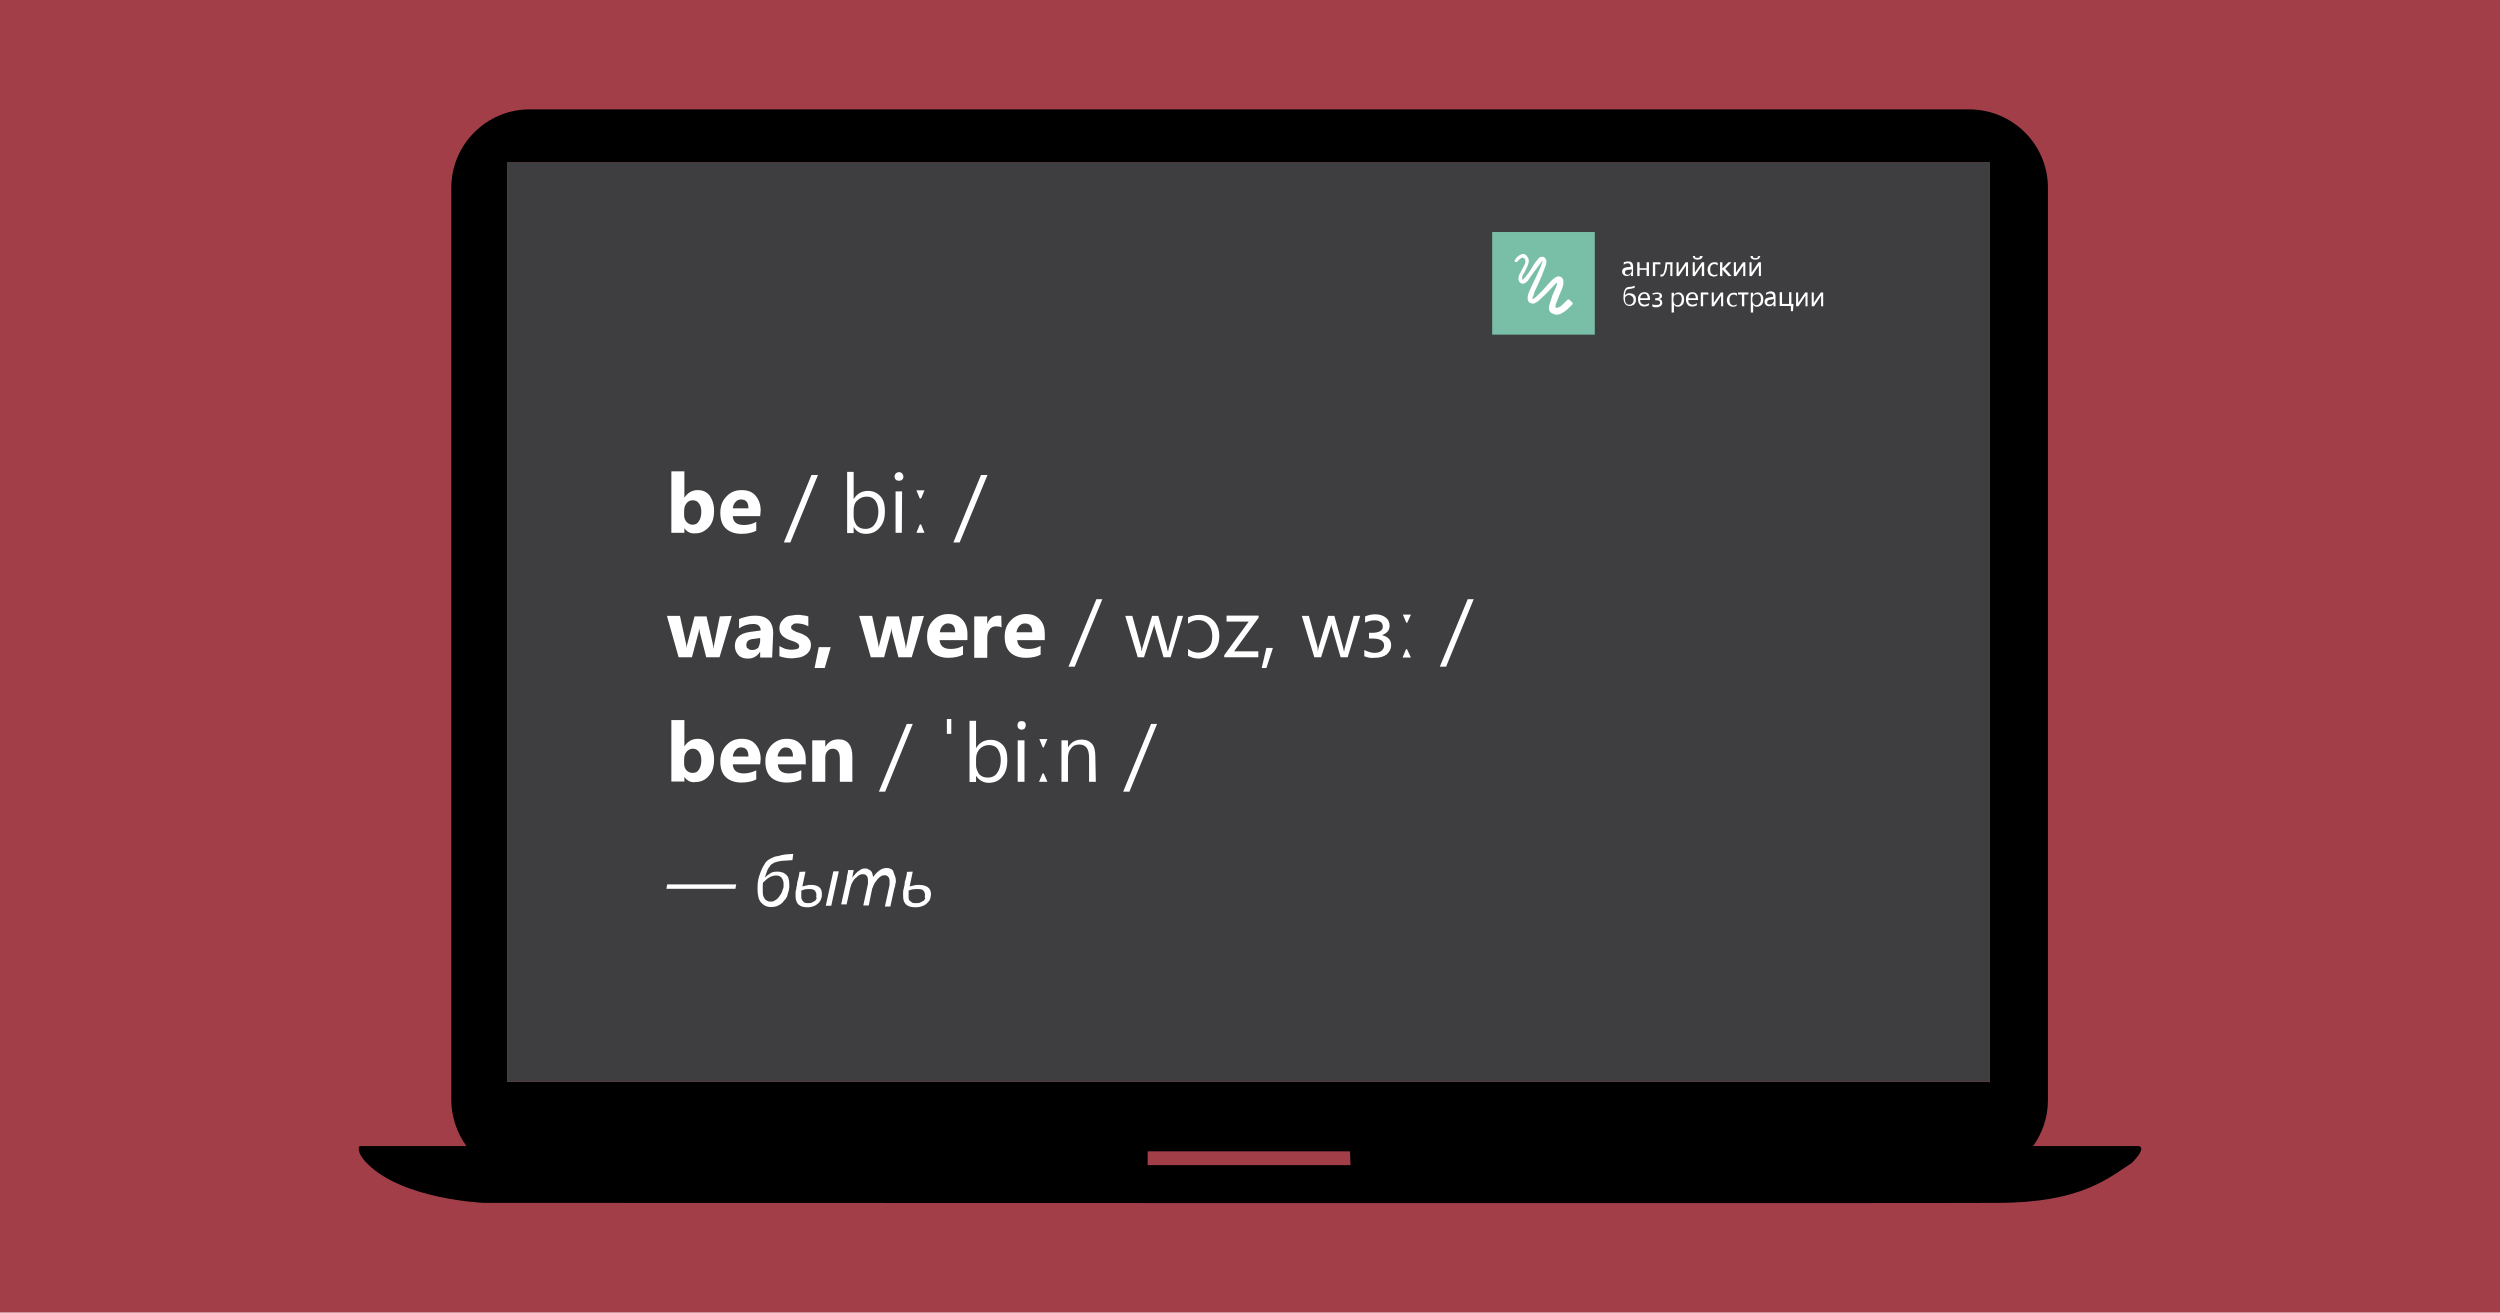
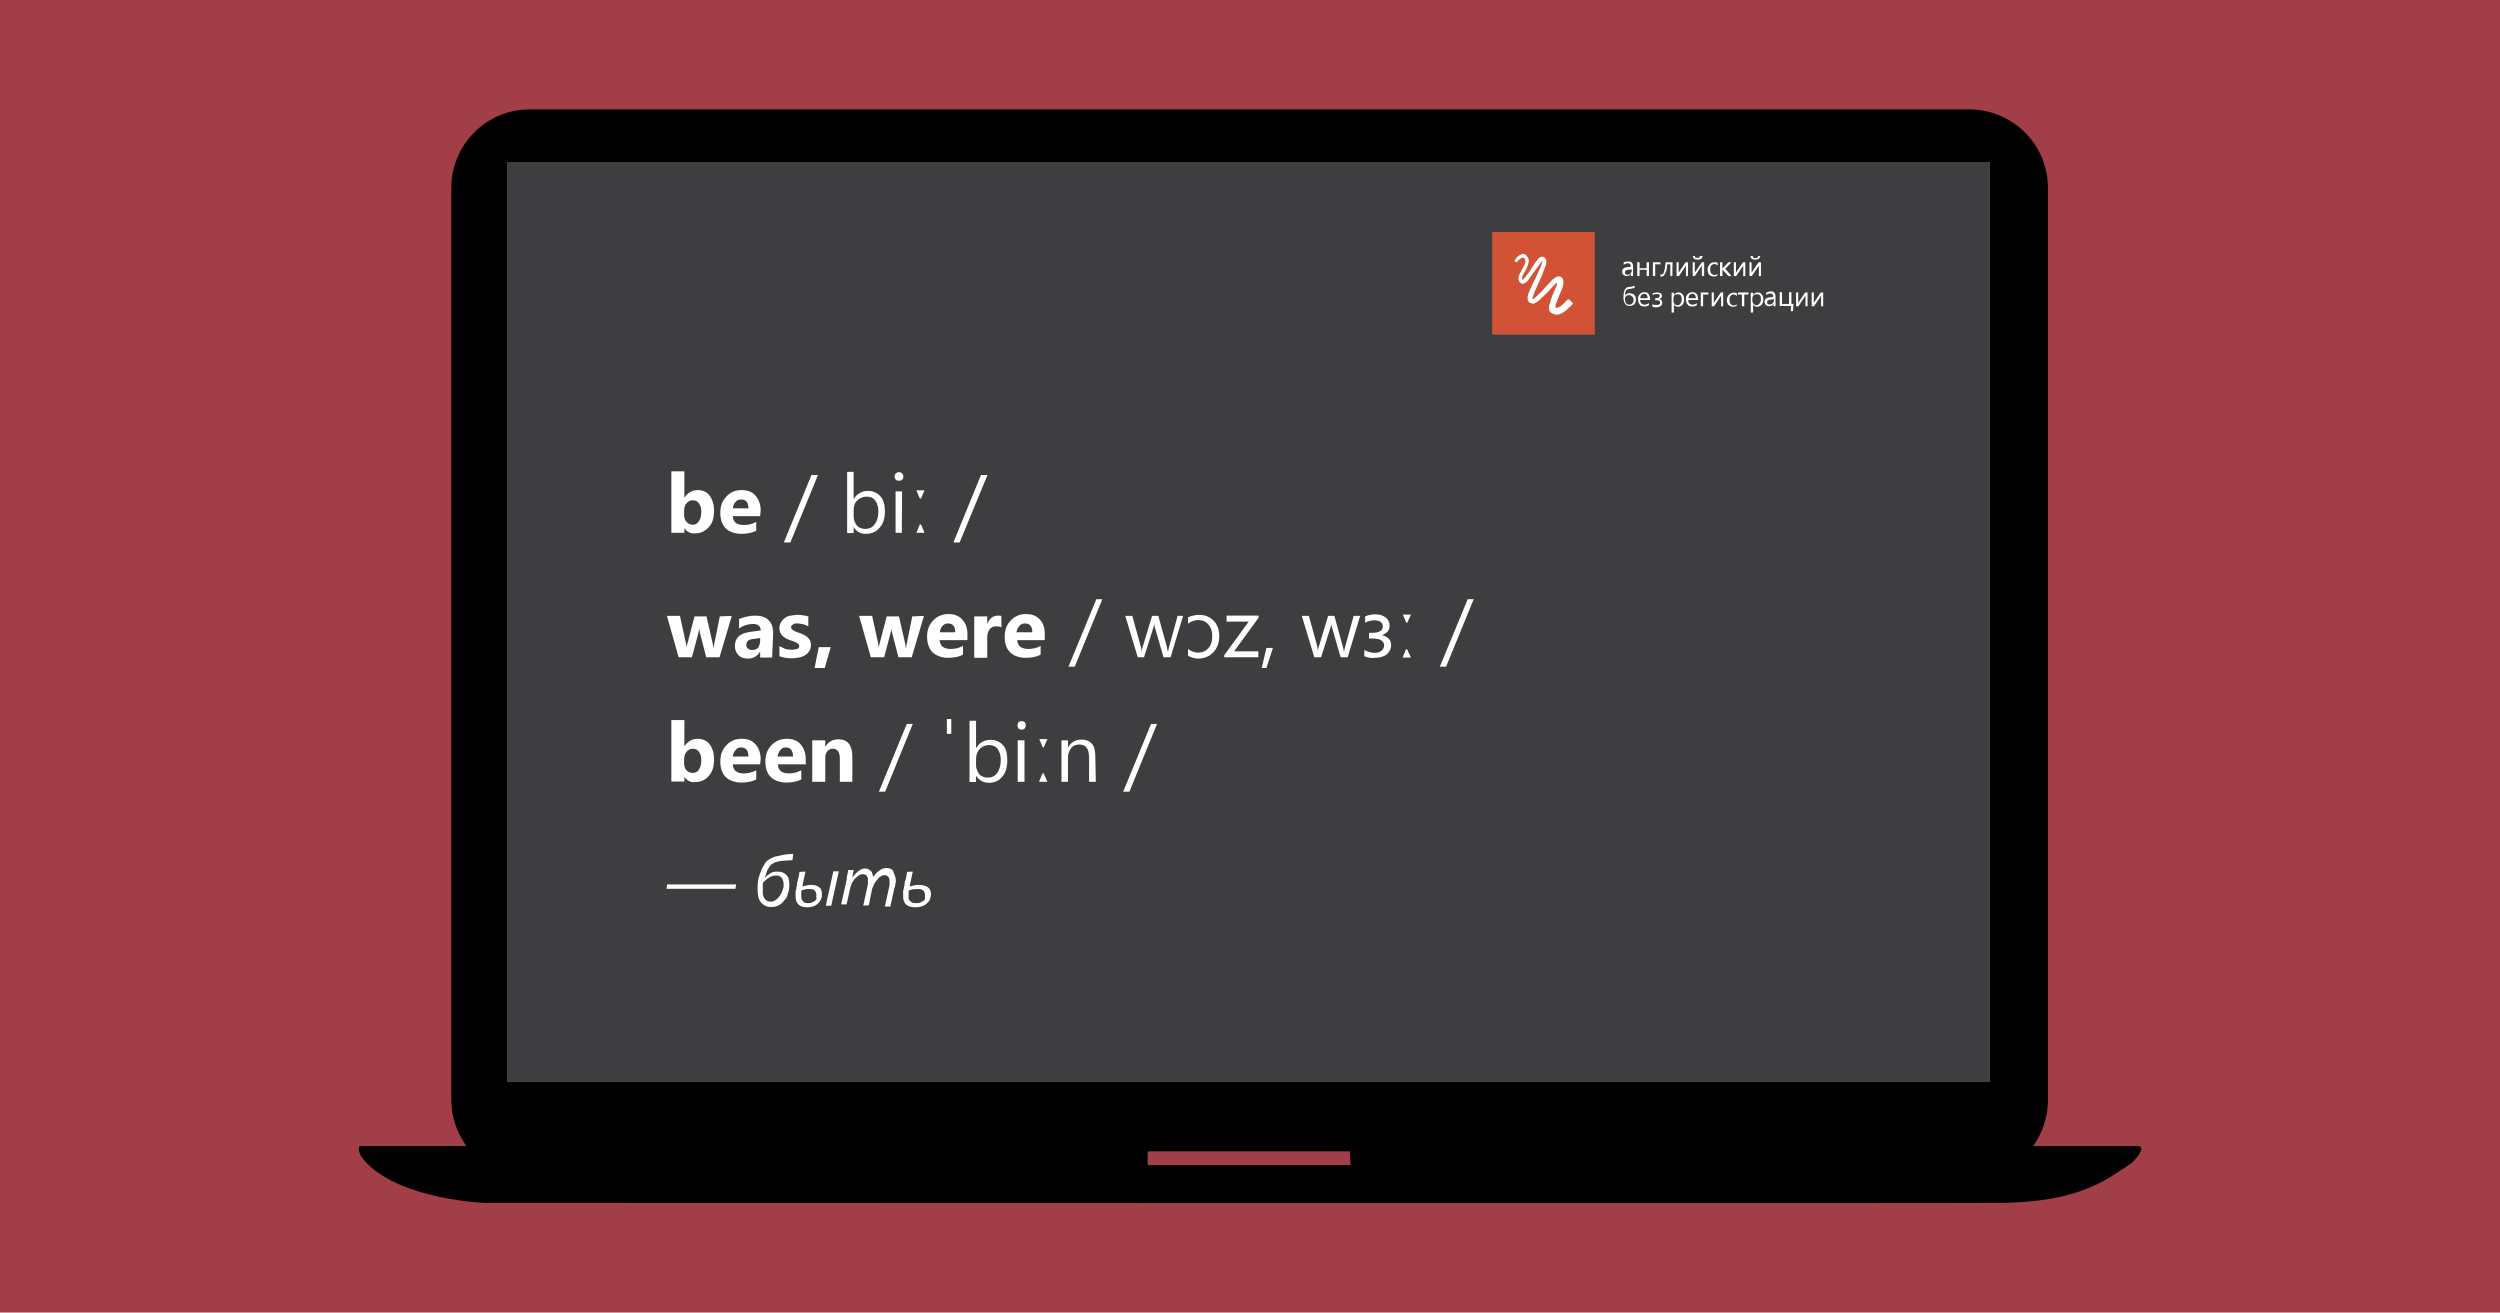
<svg xmlns="http://www.w3.org/2000/svg" version="1.1" x="0px" y="0px" viewBox="0 0 960 504" enable-background="new 0 0 960 504">
  <rect fill="#A23E48" width="960" height="504" />
  <g>
    <path d="M821.3,440.1h-40.6c3.5-4.9,5.7-10.9,5.7-17.5V72.1c0-16.6-13.5-30.1-30.3-30.1H203.4c-16.6,0-30.1,13.5-30.1,30.1v350.3c0,6.6,2.3,12.8,5.8,17.7h-41c0,0-1.8,2,3,6.8c13.8,13.8,44.7,15,44.7,15l0,0c0,0,580.7,0.2,581.3,0c32.4,0,42.8-9.8,51.5-15.3C824.7,440.4,821.3,440.1,821.3,440.1z M518.6,447.4h-77.9v-5.3h77.7L518.6,447.4L518.6,447.4z M763.9,415.5H194.7V62.3h569.4v353.3H763.9z" />
    <rect x="194.7" y="62.3" fill="#3E3E40" width="569.4" height="353.1" />
    <path fill="#FFFFFF" d="M262.8,202.8L262.8,202.8v1.8h-5V181h5v10.1l0,0c1.2-1.8,2.9-2.9,5.1-2.9c2.1,0,3.6,0.8,4.6,2.1c1,1.4,1.7,3.3,1.7,5.8c0,2.7-0.6,4.8-2,6.3s-3,2.4-5.1,2.4C265.3,205,263.8,204.3,262.8,202.8z M262.7,196.2v1.6c0,1.1,0.3,1.8,0.9,2.6c0.6,0.6,1.4,1.1,2.3,1.1c1.2,0,2-0.5,2.5-1.4c0.6-0.9,0.9-2.1,0.9-3.6c0-1.4-0.3-2.4-0.9-3.2c-0.6-0.8-1.3-1.2-2.4-1.2c-1,0-1.8,0.4-2.4,1.2C263,194,262.7,195,262.7,196.2z" />
    <path fill="#FFFFFF" d="M291.9,198.2h-10.5c0.1,2.4,1.6,3.4,4.3,3.4c1.7,0,3.3-0.4,4.7-1.2v3.4c-1.5,0.8-3.5,1.2-5.7,1.2c-2.5,0-4.7-0.8-6-2.1c-1.4-1.3-2.1-3.4-2.1-6c0-2.7,0.8-4.7,2.4-6.3c1.5-1.6,3.4-2.4,5.7-2.4c2.4,0,4.1,0.6,5.4,2.1c1.2,1.4,2,3.3,2,5.7L291.9,198.2L291.9,198.2z M287.4,195.2c0-2.3-0.9-3.4-2.9-3.4c-0.8,0-1.5,0.3-2.1,1c-0.6,0.6-0.9,1.5-1,2.4H287.4z" />
    <path fill="#FFFFFF" d="M314.1,182.4l-10.6,25.9H301l10.6-25.9C311.7,182.4,314.1,182.4,314.1,182.4z" />
    <path fill="#FFFFFF" d="M327.8,202.3L327.8,202.3v2.4h-2.5v-23.5h2.5v10.5l0,0c1.2-2.1,3.2-3.2,5.5-3.2c2.1,0,3.6,0.8,4.8,2.1c1.2,1.3,1.7,3.3,1.7,5.7c0,2.7-0.6,4.8-2,6.3c-1.2,1.5-3,2.4-5.3,2.4C330.5,205,328.8,204.2,327.8,202.3z M327.8,196v2.3c0,1.4,0.5,2.4,1.2,3.5c0.9,0.9,2,1.3,3.3,1.3c1.5,0,2.8-0.6,3.6-1.8c0.9-1.2,1.4-2.8,1.4-4.9c0-1.8-0.5-3.2-1.2-4.2c-0.9-1.1-1.9-1.5-3.3-1.5c-1.5,0-2.7,0.6-3.6,1.5C328.2,193,327.8,194.4,327.8,196z" />
    <path fill="#FFFFFF" d="M345.2,184.6c-0.5,0-0.9-0.1-1.2-0.4s-0.5-0.8-0.5-1.2c0-0.4,0.2-0.9,0.5-1.2s0.8-0.5,1.2-0.5c0.4,0,0.9,0.1,1.2,0.5c0.3,0.3,0.5,0.8,0.5,1.2c0,0.5-0.1,0.9-0.5,1.2C346,184.6,345.6,184.6,345.2,184.6z M346.3,204.6h-2.4v-15.9h2.5L346.3,204.6L346.3,204.6z" />
    <path fill="#FFFFFF" d="M355,188.3l-1.3,3.1h-0.5l-1.3-3.1H355z M355,204.6h-3.1l1.3-3.2h0.5L355,204.6z" />
    <path fill="#FFFFFF" d="M379.2,182.4l-10.7,25.9h-2.4l10.6-25.9C376.8,182.4,379.2,182.4,379.2,182.4z" />
    <path fill="#FFFFFF" d="M281,236.5l-4.7,15.9h-5.1l-2.4-9.3c-0.1-0.6-0.3-1.3-0.3-2.1l0,0c0,0.8-0.2,1.5-0.3,2l-2.5,9.4h-5.1l-4.5-15.9h5l2.3,10.5c0.1,0.5,0.1,1,0.3,1.8l0,0c0-0.8,0.1-1.3,0.3-1.8l2.7-10.3h4.6l2.4,10.5c0,0.3,0.2,0.9,0.2,1.8h0.1c0-0.6,0.1-1.2,0.3-1.8l2.1-10.5L281,236.5L281,236.5z" />
    <path fill="#FFFFFF" d="M296.5,252.5h-4.6v-2.3l0,0c-1.1,1.8-2.7,2.7-4.7,2.7c-1.5,0-2.8-0.4-3.6-1.3c-0.9-0.9-1.4-2.1-1.4-3.5c0-3.1,1.8-4.8,5.5-5.4l4.4-0.6c0-1.6-0.9-2.5-2.9-2.5c-1.9,0-3.8,0.6-5.4,1.7v-3.6c0.6-0.3,1.6-0.6,2.9-0.9c1.2-0.3,2.3-0.4,3.3-0.4c4.5,0,6.9,2.3,6.9,6.8L296.5,252.5L296.5,252.5z M291.9,246v-1l-2.9,0.4c-1.6,0.2-2.4,0.9-2.4,2.3c0,0.6,0.1,1.1,0.6,1.3c0.5,0.5,0.9,0.6,1.7,0.6c0.9,0,1.6-0.3,2.3-0.9C291.6,247.8,291.9,246.9,291.9,246z" />
    <path fill="#FFFFFF" d="M299.3,252v-3.9c0.8,0.4,1.7,0.9,2.4,1.1s1.6,0.3,2.3,0.3c0.9,0,1.5-0.2,2.1-0.3c0.6-0.2,0.8-0.6,0.8-1.1c0-0.3-0.2-0.6-0.3-0.8c-0.2-0.2-0.6-0.4-0.9-0.6c-0.3-0.2-0.8-0.3-1.2-0.5c-0.4-0.1-0.9-0.3-1.2-0.4c-0.6-0.3-1.2-0.4-1.7-0.8c-0.4-0.3-0.9-0.6-1.2-0.9c-0.3-0.3-0.6-0.8-0.8-1.2c-0.2-0.4-0.3-1-0.3-1.6c0-0.9,0.2-1.7,0.6-2.4c0.5-0.6,0.9-1.2,1.5-1.6c0.6-0.5,1.3-0.8,2.3-0.9c0.9-0.1,1.6-0.3,2.5-0.3c0.8,0,1.3,0,2.1,0.2c0.8,0,1.5,0.3,2.1,0.4v3.8c-0.6-0.3-1.2-0.6-2-0.8c-0.8-0.1-1.3-0.3-2.1-0.3c-0.3,0-0.6,0-0.9,0c-0.3,0-0.6,0.2-0.8,0.3c-0.1,0.2-0.4,0.3-0.6,0.5c-0.2,0.2-0.2,0.5-0.2,0.6c0,0.3,0,0.6,0.3,0.8c0.1,0.2,0.4,0.4,0.8,0.6c0.3,0.2,0.6,0.3,1,0.5c0.5,0.1,0.8,0.3,1.2,0.4c0.6,0.2,1.2,0.4,1.8,0.8c0.6,0.3,1,0.6,1.3,0.9c0.3,0.3,0.6,0.8,0.9,1.2c0.1,0.4,0.3,1,0.3,1.6c0,0.9-0.2,1.7-0.6,2.4c-0.5,0.6-0.9,1.2-1.7,1.6c-0.8,0.5-1.5,0.8-2.4,0.9c-0.9,0.1-1.8,0.3-2.8,0.3C302.4,252.8,300.8,252.5,299.3,252z" />
    <path fill="#FFFFFF" d="M319,248.5l-2.3,8h-3.9l1.6-8H319L319,248.5z" />
    <path fill="#FFFFFF" d="M354.8,236.5l-4.7,15.9H345l-2.4-9.3c-0.1-0.6-0.3-1.3-0.3-2.1l0,0c0,0.8-0.1,1.5-0.3,2l-2.5,9.4h-5.1l-4.5-15.9h5l2.3,10.5c0.1,0.5,0.1,1,0.3,1.8l0,0c0-0.8,0.2-1.3,0.3-1.8l2.7-10.3h4.7l2.4,10.5c0,0.3,0.2,0.9,0.2,1.8h0.1c0-0.6,0.2-1.2,0.3-1.8l2.1-10.5L354.8,236.5L354.8,236.5z" />
    <path fill="#FFFFFF" d="M371.3,245.8h-10.5c0.2,2.4,1.7,3.4,4.3,3.4c1.7,0,3.3-0.4,4.7-1.2v3.4c-1.5,0.8-3.5,1.2-5.7,1.2c-2.5,0-4.6-0.8-6-2.1c-1.3-1.3-2.1-3.4-2.1-6c0-2.7,0.8-4.7,2.4-6.3c1.5-1.6,3.5-2.4,5.7-2.4c2.4,0,4,0.6,5.4,2.1c1.4,1.5,2,3.3,2,5.7v2.1H371.3z M366.8,242.8c0-2.3-0.9-3.4-2.8-3.4c-0.8,0-1.5,0.3-2.1,1c-0.6,0.6-0.9,1.5-1,2.4H366.8z" />
    <path fill="#FFFFFF" d="M384.6,240.9c-0.6-0.3-1.2-0.4-2.1-0.4c-1,0-2,0.4-2.5,1.2c-0.6,0.8-0.9,1.8-0.9,3.2v7.7h-5v-15.9h5v3l0,0c0.8-2.3,2.3-3.3,4.2-3.3c0.6,0,0.9,0,1.2,0.1L384.6,240.9L384.6,240.9z" />
    <path fill="#FFFFFF" d="M401.1,245.8h-10.5c0.2,2.4,1.7,3.4,4.4,3.4c1.6,0,3.3-0.4,4.6-1.2v3.4c-1.5,0.8-3.4,1.2-5.7,1.2c-2.6,0-4.7-0.8-6-2.1c-1.4-1.3-2.1-3.4-2.1-6c0-2.7,0.8-4.7,2.4-6.3c1.5-1.6,3.5-2.4,5.7-2.4c2.4,0,4,0.6,5.4,2.1s1.9,3.3,1.9,5.7v2.1H401.1z M396.4,242.8c0-2.3-0.9-3.4-2.9-3.4c-0.8,0-1.5,0.3-2.1,1s-0.9,1.5-1.1,2.4H396.4z" />
    <path fill="#FFFFFF" d="M423.3,230.1L412.7,256h-2.4l10.7-25.9H423.3L423.3,230.1z" />
    <path fill="#FFFFFF" d="M454.3,236.5l-4.8,15.9h-2.7l-3.3-11.4c-0.2-0.4-0.2-0.9-0.3-1.5l0,0c0,0.5-0.1,0.9-0.3,1.5l-3.6,11.4h-2.4l-4.8-15.9h2.7l3.3,11.9c0.2,0.3,0.2,0.9,0.2,1.5h0.2c0-0.5,0.1-0.9,0.3-1.5l3.6-11.9h2.4l3.3,12c0.1,0.5,0.1,0.9,0.3,1.5h0.2c0-0.4,0.2-0.9,0.3-1.5l3.3-12H454.3z" />
    <path fill="#FFFFFF" d="M456.2,251.8v-2.6c1.2,0.9,2.5,1.4,3.9,1.4c1.6,0,2.9-0.6,3.9-1.7c1.1-1.2,1.5-2.7,1.5-4.6c0-1.8-0.4-3.3-1.5-4.5c-1-1.2-2.4-1.7-3.9-1.7c-1.4,0-2.7,0.5-3.9,1.4v-2.4c1.2-0.6,2.7-1,4.3-1c2.3,0,4.1,0.8,5.6,2.3c1.4,1.5,2.1,3.5,2.1,5.8c0,2.7-0.8,4.7-2.3,6.3s-3.5,2.4-5.9,2.4C458.6,252.8,457.3,252.5,456.2,251.8z" />
    <path fill="#FFFFFF" d="M483.3,237.2l-9.4,12.9h9.3v2.3h-13.1v-0.8l9.4-12.9H471v-2.3h12.3V237.2L483.3,237.2z" />
    <path fill="#FFFFFF" d="M488.8,248.8l-2.5,7.7h-1.8l1.8-7.7H488.8z" />
    <path fill="#FFFFFF" d="M522.3,236.5l-4.8,15.9h-2.7l-3.3-11.4c-0.2-0.4-0.2-0.9-0.3-1.5l0,0c0,0.5-0.1,0.9-0.3,1.5l-3.6,11.4h-2.6l-4.8-15.9h2.7l3.3,11.9c0.1,0.3,0.1,0.9,0.1,1.5h0.1c0-0.5,0.2-0.9,0.3-1.5l3.6-11.9h2.4l3.3,12c0.2,0.5,0.2,0.9,0.3,1.5h0.2c0-0.4,0.1-0.9,0.3-1.5l3.3-12H522.3z" />
    <path fill="#FFFFFF" d="M523.9,252v-2.4c1.2,0.6,2.6,1.1,3.9,1.1c1.2,0,2.1-0.3,2.7-0.8c0.6-0.5,1-1.2,1-2c0-1.8-1.5-2.7-4.5-2.7h-1.3V243h1.2c1.2,0,2.3-0.2,3-0.6c0.8-0.4,1.1-1.1,1.1-1.8c0-1.5-1.1-2.4-3.2-2.4c-1.2,0-2.4,0.3-3.6,0.9v-2.4c1.2-0.5,2.4-0.8,3.8-0.8c1.7,0,3,0.4,4.1,1.2c1,0.8,1.5,1.8,1.5,3.2c0,1.7-0.9,2.8-2.9,3.6l0,0c2.3,0.6,3.5,1.8,3.5,3.9c0,1.3-0.6,2.5-1.7,3.5c-1.2,0.9-2.7,1.3-4.7,1.3C526.5,252.8,525.2,252.5,523.9,252z" />
    <path fill="#FFFFFF" d="M541.8,236l-1.4,3.1H540l-1.3-3.1H541.8z M541.8,252.5h-3.2l1.3-3.2h0.4L541.8,252.5z" />
    <path fill="#FFFFFF" d="M565.9,230.1L555.3,256h-2.4l10.7-25.9H565.9L565.9,230.1z" />
    <path fill="#FFFFFF" d="M262.8,298.3L262.8,298.3v1.8h-5v-23.6h5v10.1l0,0c1.2-1.8,2.9-2.9,5.1-2.9c2.1,0,3.6,0.8,4.6,2.1c1,1.3,1.7,3.3,1.7,5.8c0,2.7-0.6,4.8-2,6.3c-1.2,1.5-3,2.4-5.1,2.4C265.3,300.6,263.8,299.8,262.8,298.3z M262.7,291.6v1.7c0,1,0.3,1.8,0.9,2.5c0.6,0.6,1.4,1,2.3,1c1.2,0,2-0.4,2.5-1.3c0.6-0.9,0.9-2.1,0.9-3.6c0-1.4-0.3-2.4-0.9-3.2c-0.6-0.8-1.3-1.2-2.4-1.2c-1,0-1.8,0.5-2.4,1.2C263,289.5,262.7,290.4,262.7,291.6z" />
    <path fill="#FFFFFF" d="M291.9,293.5h-10.5c0.1,2.4,1.6,3.5,4.3,3.5c1.7,0,3.3-0.5,4.7-1.2v3.5c-1.5,0.8-3.5,1.2-5.7,1.2c-2.5,0-4.7-0.8-6-2.1c-1.4-1.3-2.1-3.4-2.1-6c0-2.7,0.8-4.6,2.4-6.3c1.5-1.6,3.4-2.4,5.7-2.4c2.4,0,4.1,0.6,5.4,2.1c1.2,1.3,2,3.3,2,5.7L291.9,293.5L291.9,293.5z M287.4,290.5c0-2.3-0.9-3.5-2.9-3.5c-0.8,0-1.5,0.3-2.1,1.1c-0.6,0.6-0.9,1.5-1,2.4H287.4z" />
    <path fill="#FFFFFF" d="M309.2,293.5h-10.5c0.1,2.4,1.6,3.5,4.3,3.5c1.7,0,3.3-0.5,4.7-1.2v3.5c-1.5,0.8-3.5,1.2-5.7,1.2c-2.5,0-4.7-0.8-6-2.1c-1.4-1.3-2.1-3.4-2.1-6c0-2.7,0.8-4.6,2.4-6.3c1.5-1.5,3.4-2.4,5.7-2.4c2.4,0,4.1,0.6,5.4,2.1c1.2,1.3,2,3.3,2,5.7v2.1H309.2z M304.5,290.5c0-2.3-0.9-3.5-2.8-3.5c-0.8,0-1.5,0.3-2.1,1.1s-0.9,1.5-1,2.4H304.5z" />
    <path fill="#FFFFFF" d="M327.3,300.2h-4.8v-8.9c0-2.4-0.9-3.8-2.7-3.8c-0.9,0-1.5,0.3-2.1,1c-0.6,0.6-0.8,1.5-0.8,2.6v9.1h-5v-15.9h5v2.5l0,0c1.2-2,2.8-2.9,5.1-2.9c3.5,0,5.3,2.3,5.3,6.6V300.2L327.3,300.2z" />
    <path fill="#FFFFFF" d="M350.5,278l-10.6,26h-2.4l10.7-26H350.5z" />
    <path fill="#FFFFFF" d="M365.3,281.8h-1.7v-5.7h1.7V281.8z" />
    <path fill="#FFFFFF" d="M374.8,297.9L374.8,297.9v2.4h-2.5v-23.5h2.5v10.5l0,0c1.2-2.1,3.2-3.2,5.6-3.2c2.1,0,3.6,0.8,4.8,2.1c1.2,1.3,1.6,3.3,1.6,5.7c0,2.7-0.6,4.8-1.9,6.3c-1.2,1.6-3,2.4-5.3,2.4C377.5,300.6,375.9,299.5,374.8,297.9z M374.8,291.5v2.3c0,1.3,0.5,2.4,1.2,3.5c0.9,0.9,2,1.3,3.3,1.3c1.5,0,2.9-0.6,3.6-1.8c0.9-1.2,1.4-2.9,1.4-5c0-1.8-0.5-3.2-1.2-4.2s-2-1.5-3.3-1.5c-1.5,0-2.7,0.6-3.6,1.5C375.3,288.6,374.8,289.8,374.8,291.5z" />
    <path fill="#FFFFFF" d="M392.3,280.2c-0.4,0-0.9-0.2-1.2-0.5c-0.3-0.3-0.4-0.8-0.4-1.2s0.2-0.9,0.4-1.2c0.3-0.3,0.8-0.4,1.2-0.4s0.9,0.1,1.2,0.4c0.3,0.3,0.4,0.8,0.4,1.2s-0.2,0.9-0.4,1.2S392.7,280.2,392.3,280.2z M393.4,300.2h-2.6v-15.9h2.6V300.2z" />
    <path fill="#FFFFFF" d="M402.2,283.8l-1.4,3.2h-0.4l-1.3-3.2H402.2z M402.2,300.2H399l1.3-3.2h0.5L402.2,300.2z" />
    <path fill="#FFFFFF" d="M420.8,300.2h-2.6V291c0-3.5-1.2-5.1-3.8-5.1c-1.2,0-2.4,0.4-3.1,1.5c-0.9,1-1.2,2.3-1.2,3.6v9.2h-2.5v-15.9h2.5v2.7l0,0c1.2-2,2.9-3,5.3-3c1.7,0,3,0.6,3.9,1.6s1.3,2.7,1.3,4.8L420.8,300.2L420.8,300.2z" />
    <path fill="#FFFFFF" d="M444.3,278l-10.6,26h-2.4l10.7-26H444.3z" />
    <path fill="#FFFFFF" d="M255.9,341.3l0.3-1.7h26.5l-0.3,1.7H255.9z" />
    <path fill="#FFFFFF" d="M304.3,330.3c-1.2,0-2.1,0.2-3,0.2c-0.9,0-1.6,0.1-2.4,0.3c-0.8,0.2-1.4,0.3-1.8,0.6c-0.6,0.3-1.1,0.6-1.4,1.1c-0.1,0.3-0.5,0.6-0.6,0.9c-0.2,0.3-0.5,0.8-0.6,1.2s-0.3,0.8-0.4,1.2c-0.2,0.5-0.3,0.9-0.3,1.2l0,0c0.6-0.8,1.4-1.2,2.1-1.7s1.6-0.6,2.7-0.6c0.6,0,1.2,0.1,1.8,0.3c0.6,0.1,1,0.6,1.5,0.9c0.5,0.5,0.8,0.9,0.9,1.5c0.2,0.6,0.3,1.4,0.3,2.3c0,0.9,0,1.5-0.2,2.3s-0.5,1.4-0.6,2.1c-0.3,0.6-0.6,1.2-1.1,1.6c-0.4,0.6-0.9,1.1-1.3,1.4c-0.6,0.5-1.2,0.6-1.7,0.9c-0.6,0.2-1.3,0.3-2.1,0.3c-0.9,0-1.7-0.2-2.3-0.5c-0.6-0.3-1.2-0.8-1.7-1.4c-0.4-0.6-0.8-1.2-0.9-2.1c-0.2-0.8-0.3-1.7-0.3-2.7c0-0.9,0-1.6,0.1-2.7c0.1-1,0.3-1.8,0.6-2.7c0.3-0.9,0.6-1.7,1-2.6s0.9-1.5,1.3-2.3c0.6-0.8,1.2-1.2,2-1.6s1.5-0.8,2.4-0.9c0.9-0.1,1.8-0.5,2.8-0.6c1-0.2,2.3-0.2,3.5-0.3L304.3,330.3z M300.9,339.9c0-0.6,0-1.2-0.2-1.7s-0.3-0.8-0.6-1.2c-0.3-0.3-0.6-0.5-0.9-0.6c-0.3-0.2-0.8-0.2-1.2-0.2s-0.9,0-1.3,0.2c-0.5,0.1-0.9,0.3-1.4,0.6s-0.8,0.6-1.2,0.9c-0.3,0.3-0.6,0.6-1.1,1c0,0.2,0,0.5-0.1,0.6c0,0.2,0,0.6,0,0.8c0,0.2,0,0.6,0,0.8c0,0.2,0,0.5,0,0.8c0,0.6,0,1.2,0.1,1.8c0.2,0.6,0.3,1,0.6,1.3c0.1,0.5,0.6,0.6,1,0.9s0.9,0.3,1.3,0.3c0.6,0,1.1,0,1.4-0.3c0.5-0.2,0.9-0.5,1.2-0.8c0.3-0.3,0.6-0.6,0.9-1.1c0.3-0.4,0.6-0.9,0.8-1.3c0.2-0.5,0.3-1,0.5-1.5C300.9,341.1,300.9,340.3,300.9,339.9z" />
    <path fill="#FFFFFF" d="M309.3,334.7l-1.2,5.7c0.5-0.1,1.1-0.3,1.7-0.4c0.6-0.2,1.2-0.2,1.7-0.2c1.3,0,2.4,0.3,3.1,0.9c0.8,0.6,1,1.5,1,2.7c0,0.6,0,1.2-0.3,1.7c-0.1,0.6-0.6,1.2-0.9,1.6c-0.5,0.5-1.1,0.9-1.7,1.2c-0.8,0.3-1.7,0.5-2.5,0.5c-1.7,0-2.7-0.3-3.5-1s-1.2-1.8-1.2-3.2c0-0.3,0-0.5,0-0.8s0-0.6,0-0.8s0-0.6,0.2-0.8c0-0.3,0-0.5,0.1-0.6c0,0,0-0.2,0-0.3s0-0.4,0.2-0.8c0-0.3,0.1-0.6,0.1-1s0.2-0.8,0.3-1.2c0.2-0.9,0.5-1.9,0.6-3.1L309.3,334.7L309.3,334.7z M313.5,343.7c0-0.6-0.2-1.2-0.6-1.7c-0.5-0.5-1.1-0.6-2-0.6c-0.6,0-1.2,0-1.7,0.1c-0.6,0.1-1,0.3-1.5,0.5c0,0.1,0,0.3,0,0.6c0,0.2,0,0.3,0,0.6s0,0.3,0,0.6c0,0.2,0,0.3,0,0.5c0,0.5,0,0.8,0.2,1c0,0.3,0.3,0.6,0.5,0.8c0.1,0.2,0.4,0.5,0.8,0.6c0.3,0.1,0.8,0.1,1.2,0.1c0.6,0,1.1,0,1.5-0.3c0.5-0.2,0.8-0.5,1.1-0.6c0.3-0.3,0.4-0.6,0.6-0.9C313.3,344.4,313.5,344,313.5,343.7z M319.2,347.8h-2.1l2.9-13.2h2.1L319.2,347.8z" />
    <path fill="#FFFFFF" d="M344,338c0,0.1,0,0.3,0,0.6s0,0.5-0.2,0.8c0,0.3,0,0.6-0.1,0.8c0,0.3,0,0.5-0.2,0.6l-1.6,7.3h-2.1l1.7-7.8c0-0.1,0-0.3,0.1-0.5c0-0.1,0-0.3,0-0.6c0-0.3,0-0.3,0-0.5s0-0.3,0-0.3c0-0.6-0.1-1.2-0.5-1.7c-0.3-0.4-0.8-0.6-1.3-0.6c-0.3,0-0.6,0-1,0.1c-0.3,0.2-0.6,0.3-1,0.6c-0.3,0.3-0.6,0.6-0.9,0.9c-0.3,0.5-0.6,0.8-0.9,1.2c-0.3,0.5-0.4,0.8-0.6,1.2s-0.3,0.8-0.5,1.2l-1.3,6.4h-2.1l1.7-7.8c0-0.1,0-0.3,0.1-0.5c0-0.1,0-0.3,0-0.6c0-0.2,0-0.3,0-0.5s0-0.3,0-0.3c0-0.6-0.1-1.2-0.5-1.7c-0.3-0.4-0.8-0.6-1.3-0.6c-0.3,0-0.6,0-1,0.1c-0.5,0.2-0.8,0.3-1,0.6c-0.3,0.1-0.6,0.6-1.1,0.9c-0.4,0.3-0.6,0.8-0.9,1.2c-0.3,0.5-0.5,0.8-0.6,1.2s-0.3,0.8-0.4,1.2l-1.4,6.4h-2.1l2.1-9.4c0-0.3,0.1-0.6,0.1-1.1c0-0.4,0.2-0.8,0.2-1s0.2-0.6,0.2-0.9c0-0.3,0-0.6,0.1-0.8h2.1c0,0.3,0,0.6-0.2,1c0,0.5-0.2,0.8-0.2,1s-0.1,0.8-0.1,1l0,0c0.3-0.6,0.6-1,1-1.3c0.3-0.5,0.8-0.8,1.2-1.2c0.5-0.3,0.9-0.6,1.2-0.8c0.4-0.2,0.9-0.3,1.3-0.3c0.6,0,1.1,0,1.4,0.3c0.5,0.2,0.8,0.5,1,0.6c0.3,0.3,0.5,0.6,0.6,1.1c0.1,0.4,0.2,0.9,0.3,1.3c0.3-0.4,0.6-0.9,1-1.3c0.5-0.5,0.8-0.8,1.2-1.1c0.4-0.3,0.9-0.6,1.3-0.8c0.5-0.1,1.1-0.3,1.5-0.3c1.2,0,2,0.3,2.6,1C343.5,336.2,344,336.8,344,338z" />
    <path fill="#FFFFFF" d="M350.5,334.7l-1.2,5.7c0.6-0.1,1.1-0.3,1.7-0.4c0.6-0.2,1.2-0.2,1.8-0.2c1.5,0,2.7,0.3,3.5,0.9c0.8,0.6,1.2,1.5,1.2,2.7c0,0.6-0.2,1.2-0.3,1.7c-0.2,0.6-0.6,1.2-1.1,1.6c-0.4,0.5-1,0.9-1.8,1.2s-1.6,0.5-2.7,0.5c-1.6,0-2.8-0.3-3.6-1s-1.2-1.8-1.2-3.2c0-0.3,0-0.5,0-0.8s0-0.6,0-0.8s0-0.6,0.1-0.8c0-0.3,0-0.5,0.2-0.6c0,0,0-0.2,0-0.3s0-0.4,0.2-0.8c0-0.1,0.1-0.6,0.1-1s0.1-0.8,0.3-1.2c0.2-0.9,0.5-1.9,0.6-3.1L350.5,334.7L350.5,334.7z M355.2,343.7c0-0.6-0.2-1.2-0.6-1.7s-1.2-0.6-2.1-0.6c-0.6,0-1.4,0-2,0.1s-1.2,0.3-1.6,0.5c0,0.1,0,0.3,0,0.6c0,0.2,0,0.3,0,0.6s0,0.3,0,0.6c0,0.2,0,0.3,0,0.5c0,0.5,0,0.8,0.1,1c0,0.3,0.3,0.6,0.6,0.8c0.3,0.2,0.6,0.5,0.9,0.6c0.3,0.1,0.8,0.1,1.4,0.1c0.6,0,1.2,0,1.6-0.3c0.5-0.2,0.8-0.5,1.2-0.6c0.3-0.3,0.4-0.6,0.6-0.9C355,344.4,355.2,344,355.2,343.7z" />
    <rect x="612.4" y="89.1" fill="none" width="98.7" height="39.4" />
-     <rect x="573" y="89.1" fill="#79BFA8" width="39.4" height="39.4" />
+     <rect x="573" y="89.1" fill="#D25235" width="39.4" height="39.4" />
    <path fill="#FFFFFF" d="M597.9,108.5c-0.3,0.3-0.8,0.6-1.1,1c-1.5,1.6-3,3.3-4.7,4.8c-0.8,0.8-1.5,1.5-2.5,2c-0.6,0.3-1,0.5-1.7,0.1c-0.9-0.1-1.3-1-1.3-2.1c0-1,0.5-2.1,0.9-3c0.6-1.3,1.2-2.7,1.9-4c0.8-1.6,1.5-3.3,2.3-5c0.2-0.6,0.3-1.2,0.6-1.7c0-0.1,0-0.1,0-0.3l0,0c-0.2,0.1-0.5,0.3-0.6,0.6c-0.8,1-1.5,2.1-2.4,3.2c-0.9,1.2-1.7,2.3-2.4,3.4c-0.3,0.5-0.9,0.9-1.3,1.2c-1.1,0.6-2.1,0-2.4-1.1c-0.3-0.9,0-1.5,0.3-2.3c0.6-1.2,1.2-2.3,1.8-3.4c0.3-0.6,0.6-1.2,0.4-1.8c0-0.4-0.1-0.8-0.6-1c-0.3-0.2-0.6-0.2-0.9,0c-0.6,0.3-1,0.8-1.5,1.3c-0.1,0.3-0.4,0.3-0.8,0.2c-0.3-0.2-0.4-0.5-0.1-0.9c0.6-0.9,1.2-1.5,2.3-2c1-0.5,1.9,0,2.5,1c0.5,0.8,0.6,1.5,0.3,2.4c-0.1,0.8-0.6,1.5-0.9,2.3c-0.5,0.9-0.9,1.8-1.4,2.5c-0.1,0.3-0.1,0.8-0.1,1.1c0,0.1,0,0.3,0.1,0.4c0,0,0.3,0,0.3-0.1c0.4-0.5,0.9-0.9,1.2-1.4c1.1-1.3,2-2.8,2.9-4.3c0.4-0.8,1-1.3,1.6-2.1c0.3-0.5,0.8-0.8,1.4-0.9c0.9-0.2,1.6,0.6,1.8,1.5c0,0.6,0,1.3-0.3,2c-0.5,1.4-1.1,2.7-1.5,3.9c-0.9,2-1.8,4.1-2.7,6c-0.3,0.8-0.4,1.5-0.8,2.3c0,0.2,0,0.3,0,0.6c0.3-0.1,0.6-0.3,0.8-0.5c1.1-0.8,1.8-1.7,2.7-2.5c1.3-1.5,2.7-3,4-4.4c0.5-0.4,1.1-0.9,1.7-1.2c1.2-0.5,2.3,0.1,2.6,1.3c0.1,0.6,0,1,0,1.7c-0.3,1.3-0.9,2.7-1.5,4c-0.5,1.2-0.9,2.4-1.4,3.6c-0.1,0.3-0.1,0.6-0.1,1c0,0.2,0,0.3,0.1,0.3c0.3,0,0.6,0,0.9-0.1c0.9-0.3,1.5-0.9,2.1-1.5c0.5-0.5,0.9-0.9,1.4-1.4c0.3-0.3,0.8-0.3,1,0s0.6,0.6,0.9,0.9c0.3,0.3,0.3,0.6,0,0.9c-1.2,1.2-2.4,2.4-3.8,3.2c-1.1,0.6-2.1,0.9-3.2,0.4c-1.5-0.4-2.3-1.6-1.8-3.3c0.3-1.2,0.8-2.4,1.2-3.8c0.6-1.4,1.2-2.7,1.8-4.2C597.8,108.8,597.8,108.6,597.9,108.5C597.9,108.6,597.9,108.5,597.9,108.5z" />
    <path fill="#FFFFFF" d="M627.2,106h-0.9v-0.9l0,0c-0.3,0.6-0.9,0.9-1.7,0.9c-0.4,0-0.9-0.2-1.2-0.5c-0.3-0.3-0.5-0.6-0.5-1.2c0-1,0.6-1.5,1.8-1.7l1.5-0.1c0-0.9-0.3-1.4-1.1-1.4c-0.6,0-1.2,0.2-1.6,0.6v-0.9c0.1-0.2,0.4-0.2,0.8-0.3c0.3-0.1,0.8-0.1,1-0.1c1.2,0,1.8,0.6,1.8,2V106L627.2,106z M626.4,103.5l-1.2,0.1c-0.4,0-0.8,0.2-0.9,0.3c-0.2,0.1-0.3,0.3-0.3,0.8c0,0.3,0,0.4,0.3,0.6c0.1,0.2,0.4,0.2,0.8,0.2c0.4,0,0.8-0.2,1-0.5c0.3-0.3,0.5-0.6,0.5-1.2v-0.3H626.4z" />
    <path fill="#FFFFFF" d="M633.2,106h-0.9v-2.4h-2.7v2.4h-0.9v-5.3h0.9v2.3h2.7v-2.3h0.9V106z" />
    <path fill="#FFFFFF" d="M637.7,101.5h-2.1v4.5h-0.9v-5.3h2.8L637.7,101.5L637.7,101.5z" />
    <path fill="#FFFFFF" d="M642.2,106h-0.8v-4.5h-1.2c-0.1,1.7-0.3,2.7-0.8,3.5c-0.3,0.8-0.8,1.2-1.3,1.2c-0.2,0-0.3,0-0.5,0v-0.8c0.2,0,0.2,0,0.5,0c0.8,0,1.2-1.5,1.5-4.7h2.7C642.2,100.8,642.2,106,642.2,106z" />
    <path fill="#FFFFFF" d="M648.2,106h-0.8v-4l-2.7,4h-0.9v-5.3h0.8v4l2.7-4h0.9V106L648.2,106z" />
    <path fill="#FFFFFF" d="M654.3,106h-0.8v-4l-2.7,4H650v-5.3h0.8v4l2.7-4h0.9V106L654.3,106z M653.8,98.3c0,0.1,0,0.5-0.2,0.6c0,0.1-0.1,0.3-0.3,0.4c-0.2,0.2-0.3,0.2-0.6,0.3c-0.2,0-0.5,0.1-0.8,0.1c-0.3,0-0.5,0-0.8-0.1c-0.2,0-0.5-0.2-0.6-0.3c-0.1-0.1-0.3-0.3-0.3-0.4c0-0.2-0.2-0.5-0.2-0.6h0.9c0,0.1,0,0.3,0,0.3c0,0.2,0,0.2,0.2,0.3c0.1,0.1,0.1,0.1,0.3,0.1s0.3,0,0.5,0s0.3,0,0.4,0c0.2,0,0.2-0.1,0.3-0.1c0,0,0.1-0.1,0.1-0.3s0-0.2,0-0.3H653.8L653.8,98.3z" />
    <path fill="#FFFFFF" d="M659.4,105.9c-0.5,0.2-0.9,0.3-1.3,0.3c-0.5,0-0.9-0.2-1.2-0.3c-0.3-0.1-0.8-0.6-0.9-0.9c-0.1-0.5-0.3-0.9-0.3-1.4c0-0.9,0.3-1.5,0.8-2.1c0.4-0.6,1.2-0.8,1.9-0.8c0.5,0,0.9,0,1.2,0.3v0.9c-0.5-0.3-0.8-0.5-1.2-0.5c-0.6,0-1,0.2-1.3,0.6c-0.3,0.3-0.4,0.9-0.4,1.5c0,0.6,0.1,1.2,0.4,1.5c0.3,0.3,0.8,0.6,1.2,0.6c0.5,0,0.9-0.1,1.2-0.5L659.4,105.9L659.4,105.9z" />
    <path fill="#FFFFFF" d="M664.9,106h-1.2l-2.3-2.5l0,0v2.5h-0.9v-5.3h0.9v2.4l0,0l2.3-2.4h1.2l-2.4,2.5L664.9,106z" />
    <path fill="#FFFFFF" d="M670.2,106h-0.8v-4l-2.7,4h-0.9v-5.3h0.8v4l2.7-4h0.9V106L670.2,106z" />
    <path fill="#FFFFFF" d="M676.2,106h-0.8v-4l-2.7,4h-0.9v-5.3h0.8v4l2.7-4h0.9V106L676.2,106z M675.9,98.3c0,0.1,0,0.5-0.2,0.6c0,0.1-0.2,0.3-0.3,0.4c-0.1,0.2-0.3,0.2-0.6,0.3c-0.2,0-0.4,0.1-0.8,0.1c-0.3,0-0.4,0-0.8-0.1c-0.3-0.2-0.4-0.2-0.6-0.3c-0.2-0.1-0.3-0.3-0.3-0.4c0-0.2-0.1-0.5-0.1-0.6h0.9c0,0.1,0,0.3,0,0.3s0,0.2,0.2,0.3c0.2,0.2,0.2,0.2,0.3,0.2s0.3,0,0.4,0s0.3,0,0.5,0s0.1-0.1,0.3-0.1c0,0,0.2-0.2,0.2-0.3c0-0.1,0-0.1,0-0.3L675.9,98.3L675.9,98.3z" />
    <path fill="#FFFFFF" d="M628.2,115c0,0.5,0,1-0.3,1.3c-0.2,0.5-0.5,0.8-0.9,0.9c-0.3,0.2-0.8,0.3-1.2,0.3c-0.8,0-1.4-0.3-1.8-0.9c-0.4-0.6-0.6-1.4-0.6-2.4c0-2.1,0.5-3.5,1.5-3.9c0.2,0,0.5-0.1,0.6-0.1c0.2,0,0.5-0.1,0.8-0.1c0.3,0,0.5,0,0.8-0.2c0.2,0,0.5-0.2,0.6-0.2v0.8c-0.2,0-0.3,0.2-0.6,0.2c-0.1,0-0.4,0-0.8,0.2c-0.1,0-0.4,0-0.8,0.1c-0.1,0-0.4,0.1-0.6,0.1c-0.6,0.3-0.9,1.1-0.9,2.3l0,0c0.2-0.3,0.5-0.4,0.8-0.6c0.3-0.2,0.6-0.2,1.1-0.2c0.4,0,0.9,0.2,1.2,0.3c0.3,0.1,0.6,0.4,0.9,0.9C628.1,114.1,628.2,114.6,628.2,115z M627.3,115.2c0-0.6-0.2-1-0.5-1.3s-0.8-0.6-1.2-0.6c-0.8,0-1.2,0.3-1.6,1v0.5c0,0.8,0.1,1.2,0.4,1.6c0.3,0.5,0.8,0.6,1.2,0.6c0.4,0,0.9-0.1,1.2-0.5C627.2,116.1,627.3,115.6,627.3,115.2z" />
    <path fill="#FFFFFF" d="M633.6,115.2h-3.8c0,0.6,0.2,1,0.5,1.3s0.8,0.5,1.2,0.5c0.5,0,1.2-0.2,1.7-0.6v0.8c-0.5,0.3-1,0.5-1.8,0.5s-1.4-0.2-1.8-0.8c-0.4-0.6-0.6-1.2-0.6-2c0-0.5,0-1,0.3-1.4c0.2-0.4,0.5-0.8,0.9-1c0.3-0.2,0.8-0.3,1.2-0.3c0.8,0,1.2,0.2,1.6,0.6c0.3,0.5,0.6,1,0.6,1.8V115.2L633.6,115.2z M632.7,114.5c0-0.5-0.1-0.9-0.3-1.2c-0.2-0.3-0.6-0.5-1-0.5c-0.5,0-0.8,0.2-1.1,0.5c-0.3,0.3-0.4,0.6-0.4,1.2H632.7L632.7,114.5z" />
    <path fill="#FFFFFF" d="M638.3,116.3c0,0.5-0.2,0.9-0.6,1.2c-0.5,0.3-0.9,0.5-1.5,0.5c-0.8,0-1.2,0-1.7-0.3v-0.9c0.4,0.3,1.1,0.3,1.7,0.3c0.9,0,1.3-0.3,1.3-0.9s-0.4-0.9-1.5-0.9h-0.4v-0.8h0.4c0.9,0,1.3-0.3,1.3-0.9c0-0.1,0-0.5-0.3-0.6c-0.2-0.1-0.5-0.1-0.9-0.1s-1,0.1-1.5,0.3v-0.6c0.6-0.1,1.2-0.3,1.7-0.3c1.2,0,1.9,0.5,1.9,1.3c0,0.3,0,0.6-0.3,0.8c-0.2,0.2-0.5,0.3-0.8,0.5l0,0c0.4,0,0.8,0.1,0.9,0.4C638.1,115.6,638.3,115.8,638.3,116.3z" />
    <path fill="#FFFFFF" d="M646.7,114.9c0,0.9-0.2,1.7-0.6,2.1c-0.5,0.5-1.1,0.8-1.8,0.8s-1.2-0.3-1.5-0.9l0,0v3.1h-0.9v-7.6h0.9v0.9l0,0c0.4-0.8,1.1-1,1.8-1c0.6,0,1.2,0.2,1.5,0.8C646.5,113.4,646.7,114,646.7,114.9z M645.8,114.8c0-0.6-0.2-1-0.4-1.4c-0.3-0.3-0.6-0.4-1.2-0.4c-0.5,0-0.9,0.1-1.2,0.4c-0.3,0.3-0.4,0.8-0.4,1.2v0.9c0,0.5,0.2,0.8,0.4,1.2c0.3,0.3,0.6,0.5,1.1,0.5c0.4,0,0.9-0.1,1.2-0.6C645.6,116.1,645.8,115.5,645.8,114.8z" />
    <path fill="#FFFFFF" d="M652.1,115.2h-3.8c0,0.6,0.1,1,0.4,1.3c0.3,0.3,0.8,0.5,1.2,0.5c0.6,0,1.2-0.2,1.7-0.6v0.8c-0.4,0.3-1,0.5-1.8,0.5s-1.4-0.2-1.8-0.8c-0.4-0.5-0.6-1.2-0.6-2c0-0.5,0-1,0.3-1.4c0.2-0.4,0.5-0.8,0.9-1c0.3-0.2,0.8-0.3,1.2-0.3c0.8,0,1.2,0.2,1.6,0.6c0.5,0.5,0.6,1,0.6,1.8L652.1,115.2L652.1,115.2z M651.2,114.5c0-0.5-0.2-0.9-0.3-1.2c-0.2-0.3-0.6-0.5-1-0.5s-0.8,0.2-1.1,0.5c-0.3,0.3-0.4,0.6-0.4,1.2H651.2L651.2,114.5z" />
    <path fill="#FFFFFF" d="M656.1,113.1H654v4.5h-0.9v-5.3h2.8L656.1,113.1L656.1,113.1z" />
    <path fill="#FFFFFF" d="M661.7,117.6h-0.8v-4.1l-2.7,4.1h-0.9v-5.3h0.8v4l2.7-4h0.9V117.6L661.7,117.6z" />
    <path fill="#FFFFFF" d="M666.8,117.5c-0.4,0.2-0.9,0.3-1.3,0.3c-0.5,0-0.9-0.1-1.2-0.3s-0.8-0.6-0.9-0.9c-0.2-0.4-0.3-0.9-0.3-1.3c0-0.9,0.3-1.5,0.8-2.1c0.4-0.5,1.2-0.8,1.9-0.8c0.5,0,0.9,0,1.2,0.3v0.9c-0.5-0.3-0.8-0.5-1.2-0.5c-0.6,0-1,0.1-1.3,0.6c-0.3,0.3-0.4,0.9-0.4,1.5c0,0.6,0.2,1.2,0.4,1.5c0.3,0.3,0.8,0.6,1.2,0.6c0.4,0,0.9-0.2,1.2-0.5L666.8,117.5L666.8,117.5z" />
    <path fill="#FFFFFF" d="M671.3,113.1h-1.5v4.5h-0.9v-4.5h-1.5v-0.8h4.1L671.3,113.1L671.3,113.1z" />
    <path fill="#FFFFFF" d="M677.1,114.9c0,0.9-0.2,1.7-0.6,2.1s-1.1,0.8-1.8,0.8s-1.2-0.3-1.5-0.9l0,0v3.1h-0.9v-7.6h0.9v0.9l0,0c0.5-0.8,1.1-1,1.8-1c0.6,0,1.2,0.2,1.5,0.8C676.9,113.4,677.1,114,677.1,114.9z M676.2,114.8c0-0.6-0.1-1-0.4-1.4c-0.3-0.3-0.6-0.4-1.2-0.4c-0.5,0-0.9,0.1-1.2,0.4c-0.3,0.3-0.5,0.8-0.5,1.2v0.9c0,0.5,0.2,0.8,0.5,1.2c0.3,0.3,0.6,0.5,1,0.5s0.9-0.1,1.2-0.6C676.1,116.1,676.2,115.5,676.2,114.8z" />
    <path fill="#FFFFFF" d="M681.9,117.6H681v-0.9l0,0c-0.3,0.6-0.9,0.9-1.7,0.9c-0.4,0-0.9-0.2-1.2-0.5c-0.3-0.3-0.5-0.6-0.5-1.2c0-1.1,0.6-1.5,1.8-1.7l1.5-0.2c0-0.9-0.3-1.3-1.1-1.3c-0.6,0-1.2,0.2-1.6,0.6v-0.9c0.1-0.1,0.4-0.1,0.8-0.3c0.3-0.2,0.8-0.2,1-0.2c1.2,0,1.8,0.6,1.8,2V117.6L681.9,117.6z M681,114.9l-1.2,0.2c-0.5,0-0.8,0.2-0.9,0.3s-0.3,0.3-0.3,0.8c0,0.3,0,0.5,0.3,0.6c0.2,0.1,0.4,0.1,0.8,0.1c0.4,0,0.8-0.1,1-0.5c0.3-0.3,0.5-0.6,0.5-1.2v-0.3C681.2,114.9,681,114.9,681,114.9z" />
    <path fill="#FFFFFF" d="M688.5,119.5h-0.8v-2h-4.3v-5.3h0.9v4.5h2.7v-4.5h0.9v4.5h0.8L688.5,119.5L688.5,119.5z" />
    <path fill="#FFFFFF" d="M694.1,117.6h-0.8v-4.1l-2.7,4.1h-0.9v-5.3h0.8v4l2.7-4h0.9V117.6L694.1,117.6z" />
    <path fill="#FFFFFF" d="M700.1,117.6h-0.8v-4.1l-2.7,4.1h-0.9v-5.3h0.8v4l2.7-4h0.9V117.6L700.1,117.6z" />
  </g>
</svg>
